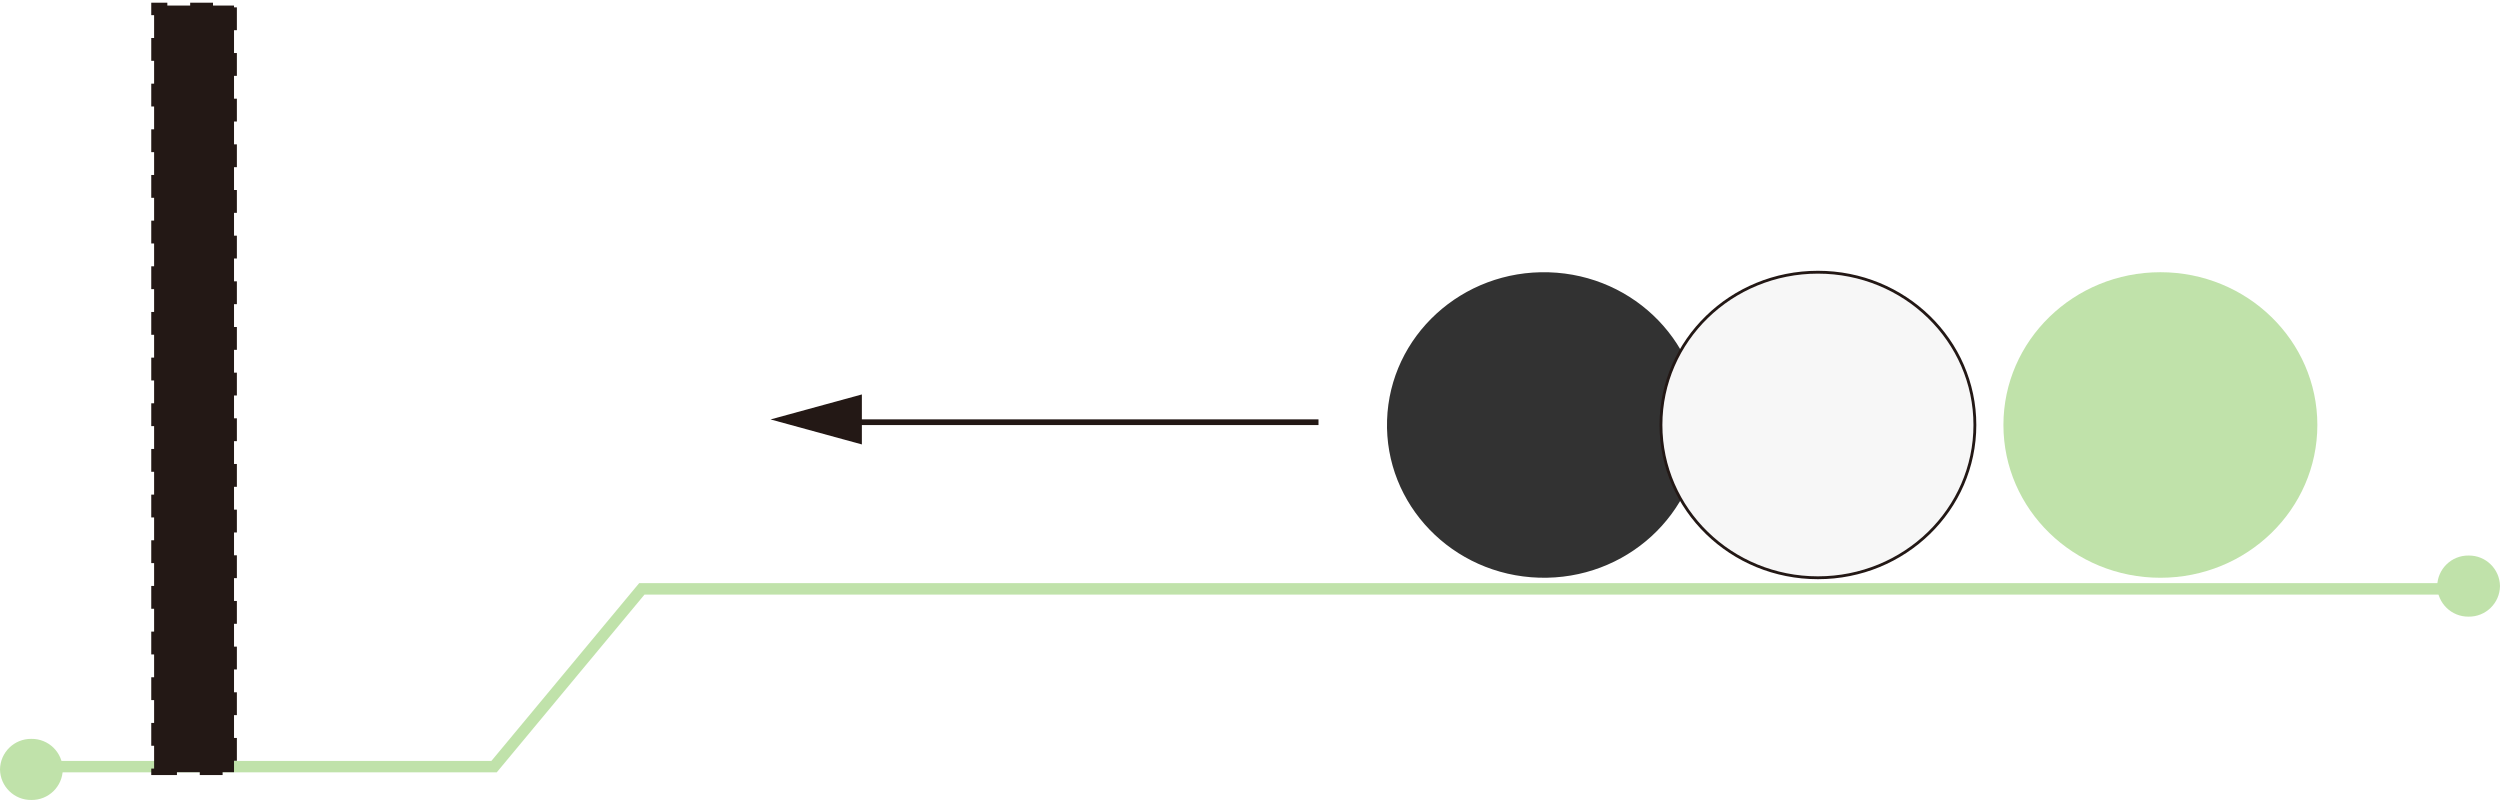
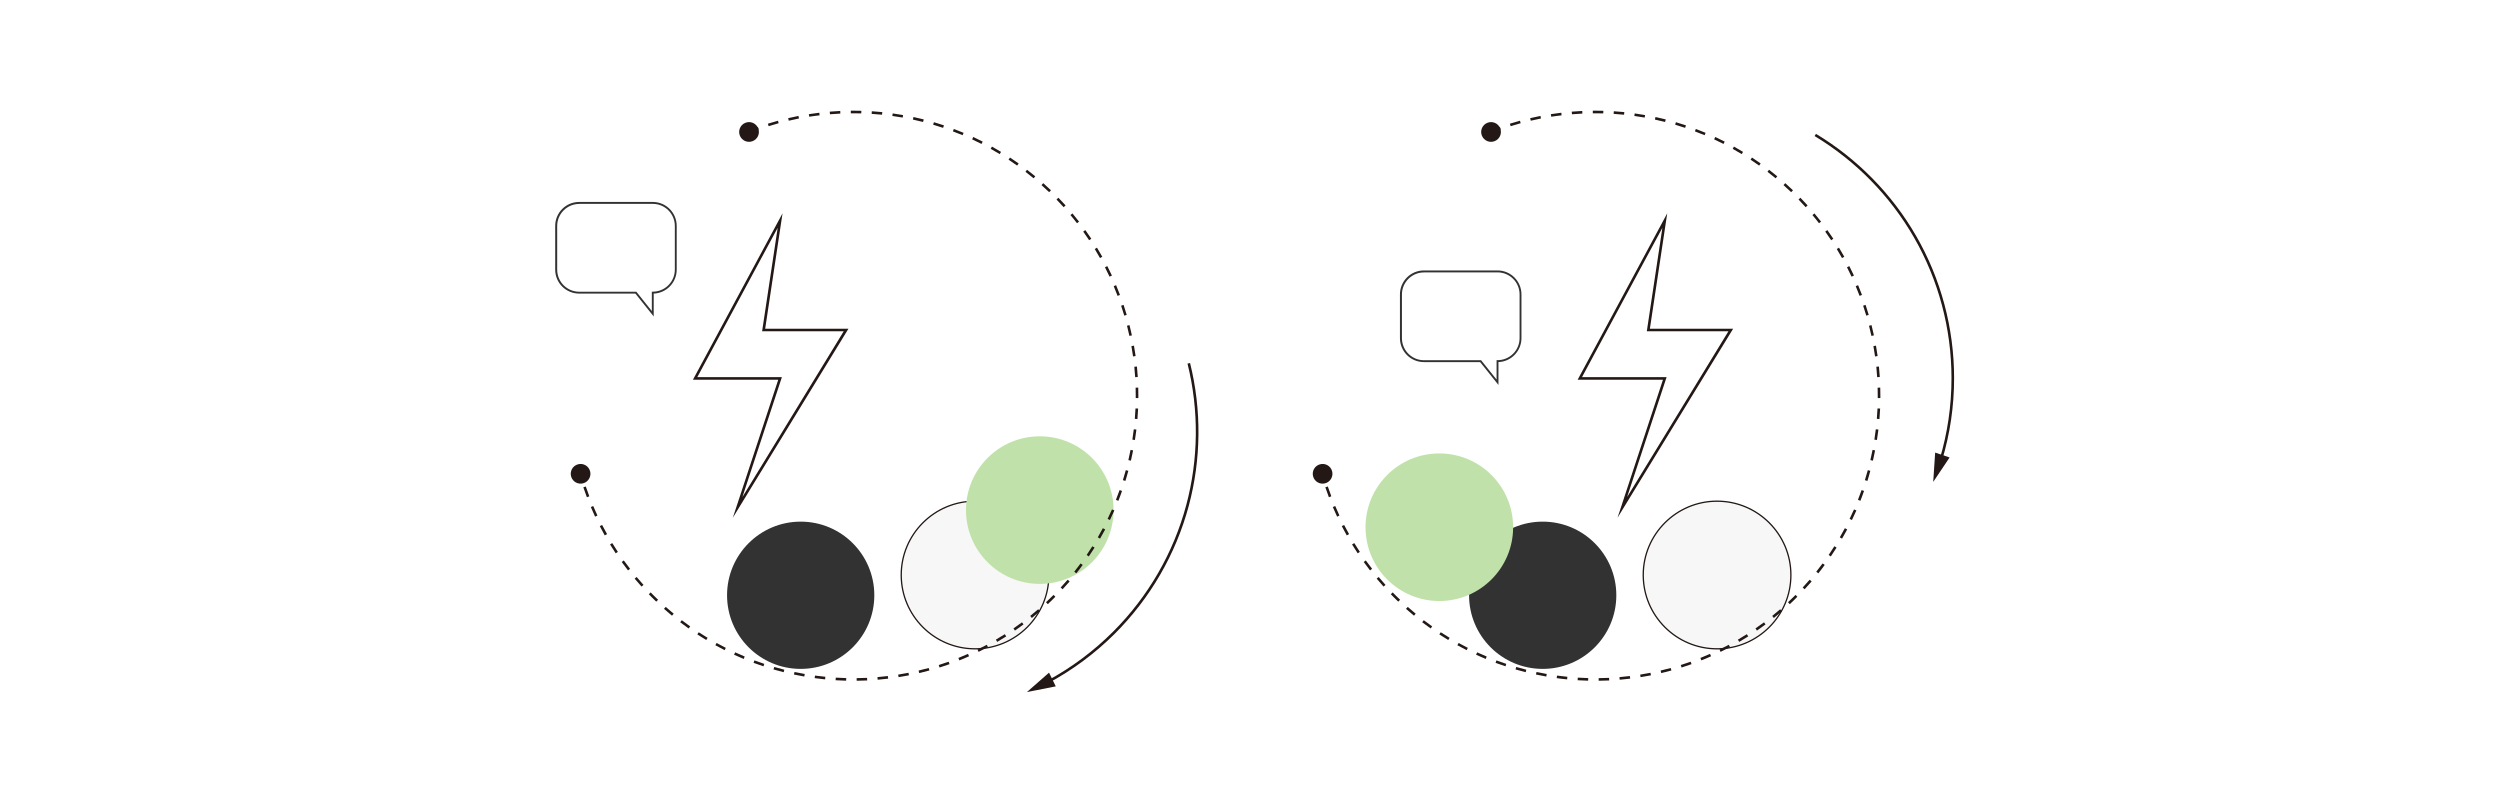
- <svg xmlns="http://www.w3.org/2000/svg" id="Group_20" data-name="Group 20" width="438" height="140.156" viewBox="0 0 438 140.156">
-   <defs>
-     <clipPath id="clip-path">
-       <path id="Clip_4" data-name="Clip 4" d="M0,0H11V10.706H0Z" transform="translate(0 0)" fill="none" />
-     </clipPath>
-     <clipPath id="clip-path-3">
-       <path id="Clip_14" data-name="Clip 14" d="M0,140.156H438V0H0Z" fill="none" />
-     </clipPath>
-   </defs>
-   <path id="Stroke_1" data-name="Stroke 1" d="M0,31.146H81.56L107.448,0H427" transform="translate(5 103.17)" fill="none" stroke="#c0e2aa" stroke-miterlimit="10" stroke-width="2" />
-   <g id="Group_5" data-name="Group 5" transform="translate(0 129.45)">
-     <path id="Clip_4-2" data-name="Clip 4" d="M0,0H11V10.706H0Z" transform="translate(0 0)" fill="none" />
-     <g id="Group_5-2" data-name="Group 5" clip-path="url(#clip-path)">
-       <path id="Fill_3" data-name="Fill 3" d="M5.5,10.706A5.429,5.429,0,0,1,0,5.353,5.429,5.429,0,0,1,5.5,0,5.429,5.429,0,0,1,11,5.353a5.429,5.429,0,0,1-5.5,5.353" transform="translate(0 0)" fill="#c0e2aa" />
+ <svg xmlns="http://www.w3.org/2000/svg" version="1.1" id="圖層_1" x="0px" y="0px" viewBox="0 0 438 140" style="enable-background:new 0 0 438 140;" xml:space="preserve">
+   <style type="text/css">
+ 	.st0{fill:#231815;}
+ 	.st1{fill:#323232;}
+ 	.st2{fill:#F7F7F7;}
+ 	.st3{fill:#C0E2AA;}
+ </style>
+   <g>
+     <g>
+       <g>
+         <path class="st0" d="M183.68,119.67l-0.22-0.4c4.24-2.28,8.13-5.18,11.56-8.61c6.14-6.14,10.57-13.8,12.8-22.14     c2.17-8.09,2.25-16.67,0.23-24.81l0.45-0.11c2.04,8.21,1.96,16.87-0.23,25.04c-2.26,8.42-6.72,16.15-12.92,22.35     C191.88,114.45,187.96,117.37,183.68,119.67z" />
+       </g>
+       <g>
+         <g>
+           <polygon class="st0" points="183.79,117.85 179.91,121.25 184.97,120.25     " />
+         </g>
+       </g>
+     </g>
+     <g>
+       <path class="st0" d="M128.39,90.71l7.96-24.18H121.4l15.7-29.16l-3.04,20.22h14.59L128.39,90.71z M122.17,66.07h14.82l-6.92,21.01    l17.75-29.04h-14.3l2.73-18.13L122.17,66.07z" />
+     </g>
+     <g>
+       <circle class="st1" cx="140.28" cy="104.29" r="12.9" />
+     </g>
+     <g>
+       <circle class="st2" cx="170.83" cy="100.74" r="12.93" />
+       <path class="st0" d="M170.83,113.79c-7.2,0-13.05-5.85-13.05-13.05s5.85-13.05,13.05-13.05c7.2,0,13.05,5.85,13.05,13.05    S178.02,113.79,170.83,113.79z M170.83,87.92c-7.07,0-12.82,5.75-12.82,12.82s5.75,12.82,12.82,12.82    c7.07,0,12.82-5.75,12.82-12.82S177.9,87.92,170.83,87.92z" />
+     </g>
+     <g>
+       <circle class="st3" cx="182.17" cy="89.37" r="12.93" />
+     </g>
+     <g>
+       <g>
+         <path class="st0" d="M150.09,119.27l-0.01-0.46c0.61-0.01,1.22-0.03,1.83-0.05l0.02,0.46     C151.32,119.25,150.7,119.26,150.09,119.27z M148.24,119.26c-0.62-0.02-1.24-0.04-1.84-0.08l0.03-0.46     c0.6,0.04,1.21,0.06,1.83,0.08L148.24,119.26z M153.77,119.09l-0.04-0.46c0.6-0.05,1.22-0.12,1.82-0.19l0.06,0.46     C155,118.98,154.38,119.04,153.77,119.09z M144.56,119.03c-0.61-0.06-1.23-0.13-1.83-0.22l0.06-0.45     c0.6,0.08,1.21,0.15,1.81,0.21L144.56,119.03z M157.43,118.64l-0.07-0.45c0.6-0.1,1.21-0.2,1.8-0.32l0.09,0.45     C158.65,118.44,158.04,118.55,157.43,118.64z M140.91,118.53c-0.61-0.11-1.22-0.22-1.81-0.35l0.1-0.45     c0.59,0.12,1.19,0.24,1.79,0.35L140.91,118.53z M161.05,117.93l-0.11-0.45c0.59-0.14,1.19-0.29,1.77-0.45l0.12,0.44     C162.25,117.63,161.65,117.79,161.05,117.93z M137.3,117.77c-0.59-0.15-1.19-0.31-1.78-0.48l0.13-0.44     c0.58,0.17,1.18,0.33,1.76,0.48L137.3,117.77z M164.61,116.95l-0.14-0.44c0.58-0.18,1.16-0.38,1.73-0.58l0.16,0.43     C165.78,116.56,165.19,116.76,164.61,116.95z M133.76,116.74c-0.58-0.19-1.16-0.4-1.74-0.61l0.16-0.43     c0.57,0.21,1.15,0.42,1.72,0.61L133.76,116.74z M168.08,115.7l-0.17-0.43c0.56-0.22,1.13-0.46,1.68-0.71l0.19,0.42     C169.22,115.24,168.65,115.48,168.08,115.7z M130.3,115.45c-0.57-0.24-1.13-0.48-1.69-0.74l0.19-0.42     c0.55,0.25,1.11,0.5,1.67,0.73L130.3,115.45z M171.45,114.21l-0.2-0.41c0.55-0.27,1.09-0.55,1.63-0.83l0.22,0.4     C172.56,113.65,172.01,113.94,171.45,114.21z M126.96,113.91c-0.55-0.28-1.1-0.57-1.63-0.86l0.22-0.4     c0.52,0.29,1.07,0.58,1.61,0.85L126.96,113.91z M174.71,112.46l-0.23-0.4c0.52-0.3,1.04-0.62,1.56-0.95l0.25,0.39     C175.76,111.83,175.23,112.15,174.71,112.46z M123.73,112.13c-0.52-0.32-1.05-0.65-1.56-0.98l0.25-0.38     c0.51,0.33,1.03,0.66,1.55,0.97L123.73,112.13z M177.82,110.48l-0.26-0.38c0.5-0.34,1-0.7,1.49-1.07l0.27,0.37     C178.83,109.77,178.32,110.14,177.82,110.48z M120.65,110.11c-0.51-0.36-1-0.73-1.48-1.09l0.28-0.36     c0.47,0.36,0.97,0.73,1.47,1.08L120.65,110.11z M180.78,108.27l-0.29-0.36c0.47-0.38,0.94-0.77,1.4-1.17l0.3,0.35     C181.73,107.49,181.25,107.89,180.78,108.27z M117.73,107.87c-0.47-0.39-0.94-0.79-1.4-1.2l0.31-0.34     c0.45,0.4,0.92,0.8,1.39,1.19L117.73,107.87z M183.57,105.85l-0.31-0.34c0.42-0.39,0.83-0.79,1.24-1.2l0.08-0.08l0.32,0.32     l-0.08,0.08C184.41,105.06,183.99,105.46,183.57,105.85z M114.97,105.41c-0.26-0.25-0.53-0.51-0.78-0.77     c-0.18-0.18-0.35-0.35-0.52-0.53l0.33-0.32c0.17,0.18,0.34,0.35,0.52,0.53c0.26,0.26,0.52,0.51,0.78,0.76L114.97,105.41z      M186.17,103.24l-0.34-0.31c0.41-0.44,0.82-0.9,1.22-1.36l0.35,0.3C187,102.33,186.58,102.79,186.17,103.24z M112.4,102.77     c-0.41-0.46-0.82-0.92-1.21-1.39l0.35-0.29c0.39,0.46,0.79,0.93,1.2,1.38L112.4,102.77z M188.57,100.45l-0.36-0.29     c0.38-0.47,0.75-0.96,1.11-1.45l0.37,0.27C189.33,99.48,188.96,99.97,188.57,100.45z M110.03,99.94     c-0.37-0.48-0.74-0.98-1.11-1.48l0.37-0.27c0.36,0.5,0.73,0.99,1.1,1.46L110.03,99.94z M190.76,97.49l-0.38-0.26     c0.34-0.5,0.68-1.01,1-1.53l0.39,0.24C191.45,96.46,191.11,96.98,190.76,97.49z M107.87,96.94c-0.34-0.51-0.67-1.03-0.99-1.55     l0.39-0.24c0.32,0.52,0.65,1.03,0.98,1.54L107.87,96.94z M192.73,94.37l-0.4-0.23c0.3-0.52,0.6-1.06,0.89-1.6l0.41,0.22     C193.33,93.3,193.03,93.84,192.73,94.37z M105.95,93.8c-0.3-0.53-0.59-1.07-0.87-1.62l0.41-0.21c0.28,0.54,0.57,1.09,0.87,1.61     L105.95,93.8z M194.46,91.11l-0.41-0.2c0.26-0.55,0.52-1.1,0.77-1.66l0.42,0.18C194.99,90,194.73,90.56,194.46,91.11z      M104.26,90.52c-0.26-0.56-0.51-1.13-0.75-1.69l0.42-0.18c0.23,0.55,0.48,1.11,0.74,1.67L104.26,90.52z M195.94,87.74l-0.43-0.17     c0.23-0.57,0.44-1.15,0.64-1.71l0.43,0.15C196.39,86.58,196.17,87.16,195.94,87.74z M102.82,87.12     c-0.22-0.57-0.43-1.16-0.62-1.74l0.43-0.15c0.19,0.57,0.4,1.15,0.62,1.72L102.82,87.12z M197.17,84.26l-0.44-0.14     c0.18-0.58,0.35-1.17,0.51-1.75l0.44,0.12C197.53,83.08,197.35,83.67,197.17,84.26z M101.64,83.63     c-0.06-0.21-0.12-0.42-0.18-0.63l0.44-0.12c0.06,0.21,0.12,0.42,0.18,0.63L101.64,83.63z M198.14,80.71l-0.45-0.1     c0.14-0.59,0.27-1.2,0.38-1.79l0.45,0.09C198.41,79.5,198.28,80.11,198.14,80.71z M198.84,77.09l-0.45-0.07     c0.09-0.6,0.18-1.21,0.25-1.81l0.46,0.05C199.02,75.87,198.94,76.48,198.84,77.09z M199.28,73.42l-0.46-0.04     c0.05-0.6,0.09-1.22,0.12-1.82l0.46,0.02C199.37,72.19,199.33,72.81,199.28,73.42z M199.44,69.74l-0.46,0l0-0.4     c0-0.47-0.01-0.95-0.02-1.42l0.46-0.01c0.01,0.48,0.02,0.96,0.02,1.44L199.44,69.74z M198.88,66.08     c-0.04-0.61-0.09-1.22-0.15-1.82l0.46-0.05c0.06,0.61,0.11,1.23,0.15,1.84L198.88,66.08z M198.51,62.45     c-0.08-0.6-0.18-1.21-0.29-1.81l0.45-0.08c0.11,0.61,0.2,1.22,0.29,1.82L198.51,62.45z M197.87,58.85     c-0.13-0.59-0.27-1.19-0.42-1.78l0.44-0.11c0.15,0.59,0.29,1.2,0.42,1.8L197.87,58.85z M196.97,55.3     c-0.17-0.58-0.36-1.17-0.55-1.74l0.43-0.15c0.19,0.58,0.38,1.17,0.55,1.76L196.97,55.3z M195.8,51.84     c-0.21-0.56-0.44-1.14-0.68-1.7l0.42-0.18c0.24,0.57,0.47,1.14,0.68,1.71L195.8,51.84z M194.39,48.47     c-0.25-0.55-0.52-1.1-0.8-1.64l0.41-0.21c0.28,0.55,0.55,1.11,0.81,1.66L194.39,48.47z M192.72,45.21     c-0.3-0.53-0.61-1.06-0.92-1.58l0.39-0.24c0.32,0.52,0.63,1.06,0.93,1.59L192.72,45.21z M190.82,42.09     c-0.34-0.51-0.69-1.02-1.04-1.51l0.37-0.27c0.35,0.49,0.7,1,1.05,1.52L190.82,42.09z M188.69,39.11     c-0.37-0.48-0.75-0.96-1.15-1.43l0.35-0.29c0.39,0.47,0.78,0.96,1.16,1.44L188.69,39.11z M186.35,36.3     c-0.41-0.45-0.82-0.9-1.25-1.34l0.33-0.32c0.42,0.44,0.85,0.89,1.26,1.35L186.35,36.3z M183.81,33.67     c-0.43-0.42-0.89-0.84-1.34-1.24l0.31-0.34c0.46,0.41,0.91,0.83,1.35,1.25L183.81,33.67z M181.09,31.24     c-0.47-0.39-0.95-0.77-1.43-1.14l0.28-0.36c0.48,0.37,0.96,0.76,1.44,1.15L181.09,31.24z M178.2,29.01     c-0.49-0.35-0.99-0.7-1.5-1.03l0.25-0.38c0.52,0.34,1.03,0.69,1.52,1.04L178.2,29.01z M175.15,27c-0.51-0.31-1.04-0.62-1.58-0.92     l0.22-0.4c0.54,0.3,1.07,0.61,1.59,0.93L175.15,27z M171.96,25.22c-0.54-0.28-1.1-0.55-1.64-0.8l0.19-0.42     c0.55,0.26,1.11,0.53,1.66,0.81L171.96,25.22z M168.65,23.69c-0.56-0.23-1.13-0.46-1.7-0.67l0.16-0.43     c0.57,0.22,1.15,0.44,1.71,0.68L168.65,23.69z M131.22,23.33l-0.17-0.43c0.57-0.22,1.15-0.44,1.73-0.65l0.15,0.43     C132.36,22.9,131.78,23.11,131.22,23.33z M165.23,22.4c-0.58-0.19-1.17-0.38-1.74-0.55l0.13-0.44c0.58,0.17,1.17,0.36,1.76,0.55     L165.23,22.4z M134.67,22.11l-0.14-0.44c0.59-0.18,1.18-0.36,1.77-0.52l0.12,0.44C135.84,21.76,135.25,21.93,134.67,22.11z      M161.72,21.37c-0.59-0.15-1.19-0.29-1.78-0.42l0.1-0.45c0.6,0.13,1.2,0.27,1.8,0.42L161.72,21.37z M138.19,21.15l-0.1-0.45     c0.6-0.14,1.21-0.27,1.8-0.39l0.09,0.45C139.39,20.88,138.79,21.01,138.19,21.15z M158.15,20.6c-0.59-0.1-1.2-0.2-1.81-0.28     l0.06-0.45c0.61,0.09,1.23,0.18,1.82,0.29L158.15,20.6z M141.78,20.45L141.71,20c0.6-0.09,1.22-0.18,1.83-0.25l0.05,0.46     C142.99,20.27,142.38,20.36,141.78,20.45z M154.53,20.1c-0.61-0.06-1.22-0.11-1.82-0.15l0.03-0.46c0.61,0.04,1.23,0.09,1.84,0.15     L154.53,20.1z M145.41,20.02l-0.04-0.46c0.61-0.05,1.22-0.09,1.84-0.12l0.02,0.46C146.62,19.93,146.01,19.97,145.41,20.02z      M150.89,19.87c-0.48-0.01-0.96-0.02-1.45-0.02c-0.13,0-0.25,0-0.38,0l0-0.46c0.16,0,0.31,0,0.47,0c0.46,0,0.92,0.01,1.38,0.02     L150.89,19.87z" />
+       </g>
+       <g>
+         <g>
+           <path class="st0" d="M131.86,24.73c-0.89,0.35-1.89-0.09-2.24-0.98c-0.35-0.89,0.09-1.89,0.98-2.24      c0.89-0.35,1.89,0.09,2.24,0.98C133.19,23.38,132.75,24.38,131.86,24.73z" />
+         </g>
+       </g>
+       <g>
+         <g>
+           <path class="st0" d="M103.38,82.54c-0.26-0.92-1.21-1.45-2.13-1.19c-0.92,0.26-1.45,1.21-1.19,2.13      c0.26,0.92,1.21,1.45,2.13,1.19C103.11,84.41,103.64,83.45,103.38,82.54z" />
+         </g>
+       </g>
+     </g>
+     <g>
+       <path class="st1" d="M114.54,55.46l-3.22-4.02h-9.85c-2.32,0-4.2-1.88-4.2-4.2v-7.66c0-2.32,1.88-4.2,4.2-4.2h12.89    c2.32,0,4.2,1.88,4.2,4.2v7.66c0,2.26-1.79,4.11-4.03,4.2V55.46z M101.48,35.73c-2.13,0-3.86,1.73-3.86,3.86v7.66    c0,2.13,1.73,3.86,3.86,3.86h10.01l2.71,3.39V51.1h0.17c2.13,0,3.86-1.73,3.86-3.86v-7.66c0-2.13-1.73-3.86-3.86-3.86H101.48z" />
    </g>
  </g>
-   <g id="Group_8" data-name="Group 8" transform="translate(427 97.33)">
-     <path id="Clip_7-2" data-name="Clip 7" d="M0,0H11V10.706H0Z" transform="translate(0 0)" fill="none" />
-     <g id="Group_8-2" data-name="Group 8" clip-path="url(#clip-path)">
-       <path id="Fill_6" data-name="Fill 6" d="M5.5,10.706A5.429,5.429,0,0,0,11,5.353,5.429,5.429,0,0,0,5.5,0,5.429,5.429,0,0,0,0,5.353a5.429,5.429,0,0,0,5.5,5.353" transform="translate(0 0)" fill="#c0e2aa" />
+   <g>
+     <g>
+       <g>
+         <path class="st0" d="M340.25,80.66l-0.44-0.13c1.39-4.61,2.09-9.41,2.09-14.27c0-8.69-2.28-17.23-6.6-24.71     c-4.19-7.26-10.2-13.38-17.38-17.71l0.24-0.39c7.25,4.37,13.31,10.54,17.54,17.87c4.36,7.55,6.66,16.17,6.66,24.94     C342.36,71.16,341.65,76,340.25,80.66z" />
+       </g>
+       <g>
+         <g>
+           <polygon class="st0" points="339.04,79.29 338.7,84.43 341.57,80.15     " />
+         </g>
+       </g>
+     </g>
+     <g>
+       <path class="st0" d="M283.39,90.71l7.96-24.18H276.4l15.7-29.16l-3.04,20.22h14.59L283.39,90.71z M277.17,66.07h14.82l-6.92,21.01    l17.75-29.04h-14.3l2.73-18.13L277.17,66.07z" />
+     </g>
+     <g>
+       <circle class="st1" cx="270.28" cy="104.29" r="12.9" />
+     </g>
+     <g>
+       <circle class="st2" cx="300.83" cy="100.74" r="12.93" />
+       <path class="st0" d="M300.83,113.79c-7.2,0-13.05-5.85-13.05-13.05s5.85-13.05,13.05-13.05c7.2,0,13.05,5.85,13.05,13.05    S308.02,113.79,300.83,113.79z M300.83,87.92c-7.07,0-12.82,5.75-12.82,12.82s5.75,12.82,12.82,12.82s12.82-5.75,12.82-12.82    S307.9,87.92,300.83,87.92z" />
+     </g>
+     <g>
+       <circle class="st3" cx="252.17" cy="92.37" r="12.93" />
+     </g>
+     <g>
+       <g>
+         <path class="st0" d="M280.09,119.27l-0.01-0.46c0.61-0.01,1.22-0.03,1.83-0.05l0.02,0.46     C281.32,119.25,280.7,119.26,280.09,119.27z M278.24,119.26c-0.62-0.02-1.24-0.04-1.84-0.08l0.03-0.46     c0.6,0.04,1.21,0.06,1.83,0.08L278.24,119.26z M283.77,119.09l-0.04-0.46c0.6-0.05,1.22-0.12,1.82-0.19l0.06,0.46     C285,118.98,284.38,119.04,283.77,119.09z M274.56,119.03c-0.61-0.06-1.23-0.13-1.83-0.22l0.06-0.45     c0.6,0.08,1.21,0.15,1.81,0.21L274.56,119.03z M287.43,118.64l-0.07-0.45c0.6-0.1,1.21-0.2,1.8-0.32l0.09,0.45     C288.65,118.44,288.04,118.55,287.43,118.64z M270.91,118.53c-0.61-0.11-1.22-0.22-1.81-0.35l0.1-0.45     c0.59,0.12,1.19,0.24,1.79,0.35L270.91,118.53z M291.05,117.93l-0.11-0.45c0.59-0.14,1.19-0.29,1.77-0.45l0.12,0.44     C292.25,117.63,291.65,117.79,291.05,117.93z M267.3,117.77c-0.59-0.15-1.19-0.31-1.78-0.48l0.13-0.44     c0.58,0.17,1.18,0.33,1.76,0.48L267.3,117.77z M294.61,116.95l-0.14-0.44c0.58-0.18,1.16-0.38,1.73-0.58l0.16,0.43     C295.78,116.56,295.19,116.76,294.61,116.95z M263.76,116.74c-0.58-0.19-1.16-0.4-1.74-0.61l0.16-0.43     c0.57,0.21,1.15,0.42,1.72,0.61L263.76,116.74z M298.08,115.7l-0.17-0.43c0.56-0.22,1.13-0.46,1.68-0.71l0.19,0.42     C299.22,115.24,298.65,115.48,298.08,115.7z M260.3,115.45c-0.57-0.24-1.13-0.48-1.69-0.74l0.19-0.42     c0.55,0.25,1.11,0.5,1.67,0.73L260.3,115.45z M301.45,114.21l-0.2-0.41c0.55-0.27,1.09-0.55,1.63-0.83l0.22,0.4     C302.56,113.65,302.01,113.94,301.45,114.21z M256.96,113.91c-0.55-0.28-1.1-0.57-1.63-0.86l0.22-0.4     c0.52,0.29,1.07,0.58,1.61,0.85L256.96,113.91z M304.71,112.46l-0.23-0.4c0.52-0.3,1.04-0.62,1.56-0.95l0.25,0.39     C305.76,111.83,305.23,112.15,304.71,112.46z M253.73,112.13c-0.52-0.32-1.05-0.65-1.56-0.98l0.25-0.38     c0.51,0.33,1.03,0.66,1.55,0.97L253.73,112.13z M307.82,110.48l-0.26-0.38c0.5-0.34,1-0.7,1.49-1.07l0.27,0.37     C308.83,109.77,308.32,110.14,307.82,110.48z M250.65,110.11c-0.51-0.36-1-0.73-1.48-1.09l0.28-0.36     c0.47,0.36,0.97,0.73,1.47,1.08L250.65,110.11z M310.78,108.27l-0.29-0.36c0.47-0.38,0.94-0.77,1.4-1.17l0.3,0.35     C311.73,107.49,311.25,107.89,310.78,108.27z M247.73,107.87c-0.47-0.39-0.94-0.79-1.4-1.2l0.31-0.34     c0.45,0.4,0.92,0.8,1.39,1.19L247.73,107.87z M313.57,105.85l-0.31-0.34c0.42-0.39,0.83-0.79,1.24-1.2l0.08-0.08l0.32,0.32     l-0.08,0.08C314.41,105.06,313.99,105.46,313.57,105.85z M244.97,105.41c-0.26-0.25-0.53-0.51-0.78-0.77     c-0.18-0.18-0.35-0.35-0.52-0.53l0.33-0.32c0.17,0.18,0.34,0.35,0.52,0.53c0.26,0.26,0.52,0.51,0.78,0.76L244.97,105.41z      M316.17,103.24l-0.34-0.31c0.41-0.44,0.82-0.9,1.22-1.36l0.35,0.3C317,102.33,316.58,102.79,316.17,103.24z M242.4,102.77     c-0.41-0.46-0.82-0.92-1.21-1.39l0.35-0.29c0.39,0.46,0.79,0.93,1.2,1.38L242.4,102.77z M318.57,100.45l-0.36-0.29     c0.38-0.47,0.75-0.96,1.11-1.45l0.37,0.27C319.33,99.48,318.96,99.97,318.57,100.45z M240.03,99.94     c-0.37-0.48-0.74-0.98-1.11-1.48l0.37-0.27c0.36,0.5,0.73,0.99,1.1,1.46L240.03,99.94z M320.76,97.49l-0.38-0.26     c0.34-0.5,0.68-1.01,1-1.53l0.39,0.24C321.45,96.46,321.11,96.98,320.76,97.49z M237.87,96.94c-0.34-0.51-0.67-1.03-0.99-1.55     l0.39-0.24c0.32,0.52,0.65,1.03,0.98,1.54L237.87,96.94z M322.73,94.37l-0.4-0.23c0.3-0.52,0.6-1.06,0.89-1.6l0.41,0.22     C323.33,93.3,323.03,93.84,322.73,94.37z M235.95,93.8c-0.3-0.53-0.59-1.07-0.87-1.62l0.41-0.21c0.28,0.54,0.57,1.09,0.87,1.61     L235.95,93.8z M324.46,91.11l-0.41-0.2c0.26-0.55,0.52-1.1,0.77-1.66l0.42,0.18C324.99,90,324.73,90.56,324.46,91.11z      M234.26,90.52c-0.26-0.56-0.51-1.13-0.75-1.69l0.42-0.18c0.23,0.55,0.48,1.11,0.74,1.67L234.26,90.52z M325.94,87.74l-0.43-0.17     c0.23-0.57,0.44-1.15,0.64-1.71l0.43,0.15C326.39,86.58,326.17,87.16,325.94,87.74z M232.82,87.12     c-0.22-0.57-0.43-1.16-0.62-1.74l0.43-0.15c0.19,0.57,0.4,1.15,0.62,1.72L232.82,87.12z M327.17,84.26l-0.44-0.14     c0.18-0.58,0.35-1.17,0.51-1.75l0.44,0.12C327.53,83.08,327.35,83.67,327.17,84.26z M231.64,83.63     c-0.06-0.21-0.12-0.42-0.18-0.63l0.44-0.12c0.06,0.21,0.12,0.42,0.18,0.63L231.64,83.63z M328.14,80.71l-0.45-0.1     c0.14-0.59,0.27-1.2,0.38-1.79l0.45,0.09C328.41,79.5,328.28,80.11,328.14,80.71z M328.84,77.09l-0.45-0.07     c0.09-0.6,0.18-1.21,0.25-1.81l0.46,0.05C329.02,75.87,328.94,76.48,328.84,77.09z M329.28,73.42l-0.46-0.04     c0.05-0.6,0.09-1.22,0.12-1.82l0.46,0.02C329.37,72.19,329.33,72.81,329.28,73.42z M329.44,69.74l-0.46,0l0-0.4     c0-0.47-0.01-0.95-0.02-1.42l0.46-0.01c0.01,0.48,0.02,0.96,0.02,1.44L329.44,69.74z M328.88,66.08     c-0.04-0.61-0.09-1.22-0.15-1.82l0.46-0.05c0.06,0.61,0.11,1.23,0.15,1.84L328.88,66.08z M328.51,62.45     c-0.08-0.6-0.18-1.21-0.29-1.81l0.45-0.08c0.11,0.61,0.2,1.22,0.29,1.82L328.51,62.45z M327.87,58.85     c-0.13-0.59-0.27-1.19-0.42-1.78l0.44-0.11c0.15,0.59,0.29,1.2,0.42,1.8L327.87,58.85z M326.97,55.3     c-0.17-0.58-0.36-1.17-0.55-1.74l0.43-0.15c0.19,0.58,0.38,1.17,0.55,1.76L326.97,55.3z M325.8,51.84     c-0.21-0.56-0.44-1.14-0.68-1.7l0.42-0.18c0.24,0.57,0.47,1.14,0.68,1.71L325.8,51.84z M324.39,48.47     c-0.25-0.55-0.52-1.1-0.8-1.64l0.41-0.21c0.28,0.55,0.55,1.11,0.81,1.66L324.39,48.47z M322.72,45.21     c-0.3-0.53-0.61-1.06-0.92-1.58l0.39-0.24c0.32,0.52,0.63,1.06,0.93,1.59L322.72,45.21z M320.82,42.09     c-0.34-0.51-0.69-1.02-1.04-1.51l0.37-0.27c0.35,0.49,0.7,1,1.05,1.52L320.82,42.09z M318.69,39.11     c-0.37-0.48-0.75-0.96-1.15-1.43l0.35-0.29c0.39,0.47,0.78,0.96,1.16,1.44L318.69,39.11z M316.35,36.3     c-0.41-0.45-0.82-0.9-1.25-1.34l0.33-0.32c0.42,0.44,0.85,0.89,1.26,1.35L316.35,36.3z M313.81,33.67     c-0.43-0.42-0.89-0.84-1.34-1.24l0.31-0.34c0.46,0.41,0.91,0.83,1.35,1.25L313.81,33.67z M311.09,31.24     c-0.47-0.39-0.95-0.77-1.43-1.14l0.28-0.36c0.48,0.37,0.96,0.76,1.44,1.15L311.09,31.24z M308.2,29.01     c-0.49-0.35-0.99-0.7-1.5-1.03l0.25-0.38c0.52,0.34,1.03,0.69,1.52,1.04L308.2,29.01z M305.15,27c-0.51-0.31-1.04-0.62-1.58-0.92     l0.22-0.4c0.54,0.3,1.07,0.61,1.59,0.93L305.15,27z M301.96,25.22c-0.54-0.28-1.1-0.55-1.64-0.8l0.19-0.42     c0.55,0.26,1.11,0.53,1.66,0.81L301.96,25.22z M298.65,23.69c-0.56-0.23-1.13-0.46-1.7-0.67l0.16-0.43     c0.57,0.22,1.15,0.44,1.71,0.68L298.65,23.69z M261.22,23.33l-0.17-0.43c0.57-0.22,1.15-0.44,1.73-0.65l0.15,0.43     C262.36,22.9,261.78,23.11,261.22,23.33z M295.23,22.4c-0.58-0.19-1.17-0.38-1.74-0.55l0.13-0.44c0.58,0.17,1.17,0.36,1.76,0.55     L295.23,22.4z M264.67,22.11l-0.14-0.44c0.59-0.18,1.18-0.36,1.77-0.52l0.12,0.44C265.84,21.76,265.25,21.93,264.67,22.11z      M291.72,21.37c-0.59-0.15-1.19-0.29-1.78-0.42l0.1-0.45c0.6,0.13,1.2,0.27,1.8,0.42L291.72,21.37z M268.19,21.15l-0.1-0.45     c0.6-0.14,1.21-0.27,1.8-0.39l0.09,0.45C269.39,20.88,268.79,21.01,268.19,21.15z M288.15,20.6c-0.59-0.1-1.2-0.2-1.81-0.28     l0.06-0.45c0.61,0.09,1.23,0.18,1.82,0.29L288.15,20.6z M271.78,20.45L271.71,20c0.6-0.09,1.22-0.18,1.83-0.25l0.05,0.46     C272.99,20.27,272.38,20.36,271.78,20.45z M284.53,20.1c-0.61-0.06-1.22-0.11-1.82-0.15l0.03-0.46c0.61,0.04,1.23,0.09,1.84,0.15     L284.53,20.1z M275.41,20.02l-0.04-0.46c0.61-0.05,1.22-0.09,1.84-0.12l0.02,0.46C276.62,19.93,276.01,19.97,275.41,20.02z      M280.89,19.87c-0.48-0.01-0.96-0.02-1.45-0.02c-0.13,0-0.25,0-0.38,0l0-0.46c0.16,0,0.31,0,0.47,0c0.46,0,0.92,0.01,1.38,0.02     L280.89,19.87z" />
+       </g>
+       <g>
+         <g>
+           <path class="st0" d="M261.86,24.73c-0.89,0.35-1.89-0.09-2.24-0.98c-0.35-0.89,0.09-1.89,0.98-2.24      c0.89-0.35,1.89,0.09,2.24,0.98C263.19,23.38,262.75,24.38,261.86,24.73z" />
+         </g>
+       </g>
+       <g>
+         <g>
+           <path class="st0" d="M233.38,82.54c-0.26-0.92-1.21-1.45-2.13-1.19c-0.92,0.26-1.45,1.21-1.19,2.13      c0.26,0.92,1.21,1.45,2.13,1.19C233.11,84.41,233.64,83.45,233.38,82.54z" />
+         </g>
+       </g>
+     </g>
+     <g>
+       <path class="st1" d="M262.54,67.46l-3.22-4.02h-9.85c-2.32,0-4.2-1.88-4.2-4.2v-7.66c0-2.32,1.88-4.2,4.2-4.2h12.89    c2.32,0,4.2,1.88,4.2,4.2v7.66c0,2.26-1.79,4.11-4.03,4.2V67.46z M249.48,47.73c-2.13,0-3.86,1.73-3.86,3.86v7.66    c0,2.13,1.73,3.86,3.86,3.86h10.01l2.71,3.39V63.1h0.17c2.13,0,3.86-1.73,3.86-3.86v-7.66c0-2.13-1.73-3.86-3.86-3.86H249.48z" />
    </g>
  </g>
-   <path id="Stroke_9" data-name="Stroke 9" d="M83,.973H0" transform="translate(148 72.998)" fill="none" stroke="#231815" stroke-miterlimit="10" stroke-width="1" />
-   <path id="Fill_11" data-name="Fill 11" d="M16,0,0,4.379,16,8.76Z" transform="translate(135 69.105)" fill="#231815" />
-   <path id="Clip_14-2" data-name="Clip 14" d="M0,140.156H438V0H0Z" fill="none" />
-   <g id="Mask_Group_1" data-name="Mask Group 1" clip-path="url(#clip-path-3)">
-     <path id="Fill_13" data-name="Fill 13" d="M0,134.316H14V0H0Z" transform="translate(27 0.973)" fill="#231815" />
-     <path id="Stroke_15" data-name="Stroke 15" d="M0,134.316H14V0H0Z" transform="translate(27 0.973)" fill="none" stroke="#231815" stroke-miterlimit="10" stroke-width="1" stroke-dasharray="4" />
-     <path id="Fill_16" data-name="Fill 16" d="M.013,25.939C.483,11.164,13.168-.444,28.349.013s27.105,12.806,26.637,27.58S41.829,53.974,26.649,53.519-.457,40.713.013,25.939" transform="translate(243 47.692)" fill="#323232" />
-     <path id="Fill_17" data-name="Fill 17" d="M55,26.765c0,14.784-12.312,26.767-27.5,26.767S0,41.549,0,26.765,12.313,0,27.5,0,55,11.983,55,26.765" transform="translate(291 47.692)" fill="#f7f7f7" />
-     <path id="Stroke_18" data-name="Stroke 18" d="M55,26.765c0,14.784-12.312,26.767-27.5,26.767S0,41.549,0,26.765,12.313,0,27.5,0,55,11.983,55,26.765Z" transform="translate(291 47.692)" fill="none" stroke="#231815" stroke-miterlimit="10" stroke-width="0.5" />
-     <path id="Fill_19" data-name="Fill 19" d="M55,26.765c0,14.784-12.311,26.767-27.5,26.767S0,41.549,0,26.765,12.313,0,27.5,0,55,11.983,55,26.765" transform="translate(351 47.692)" fill="#c0e2aa" />
-   </g>
</svg>
